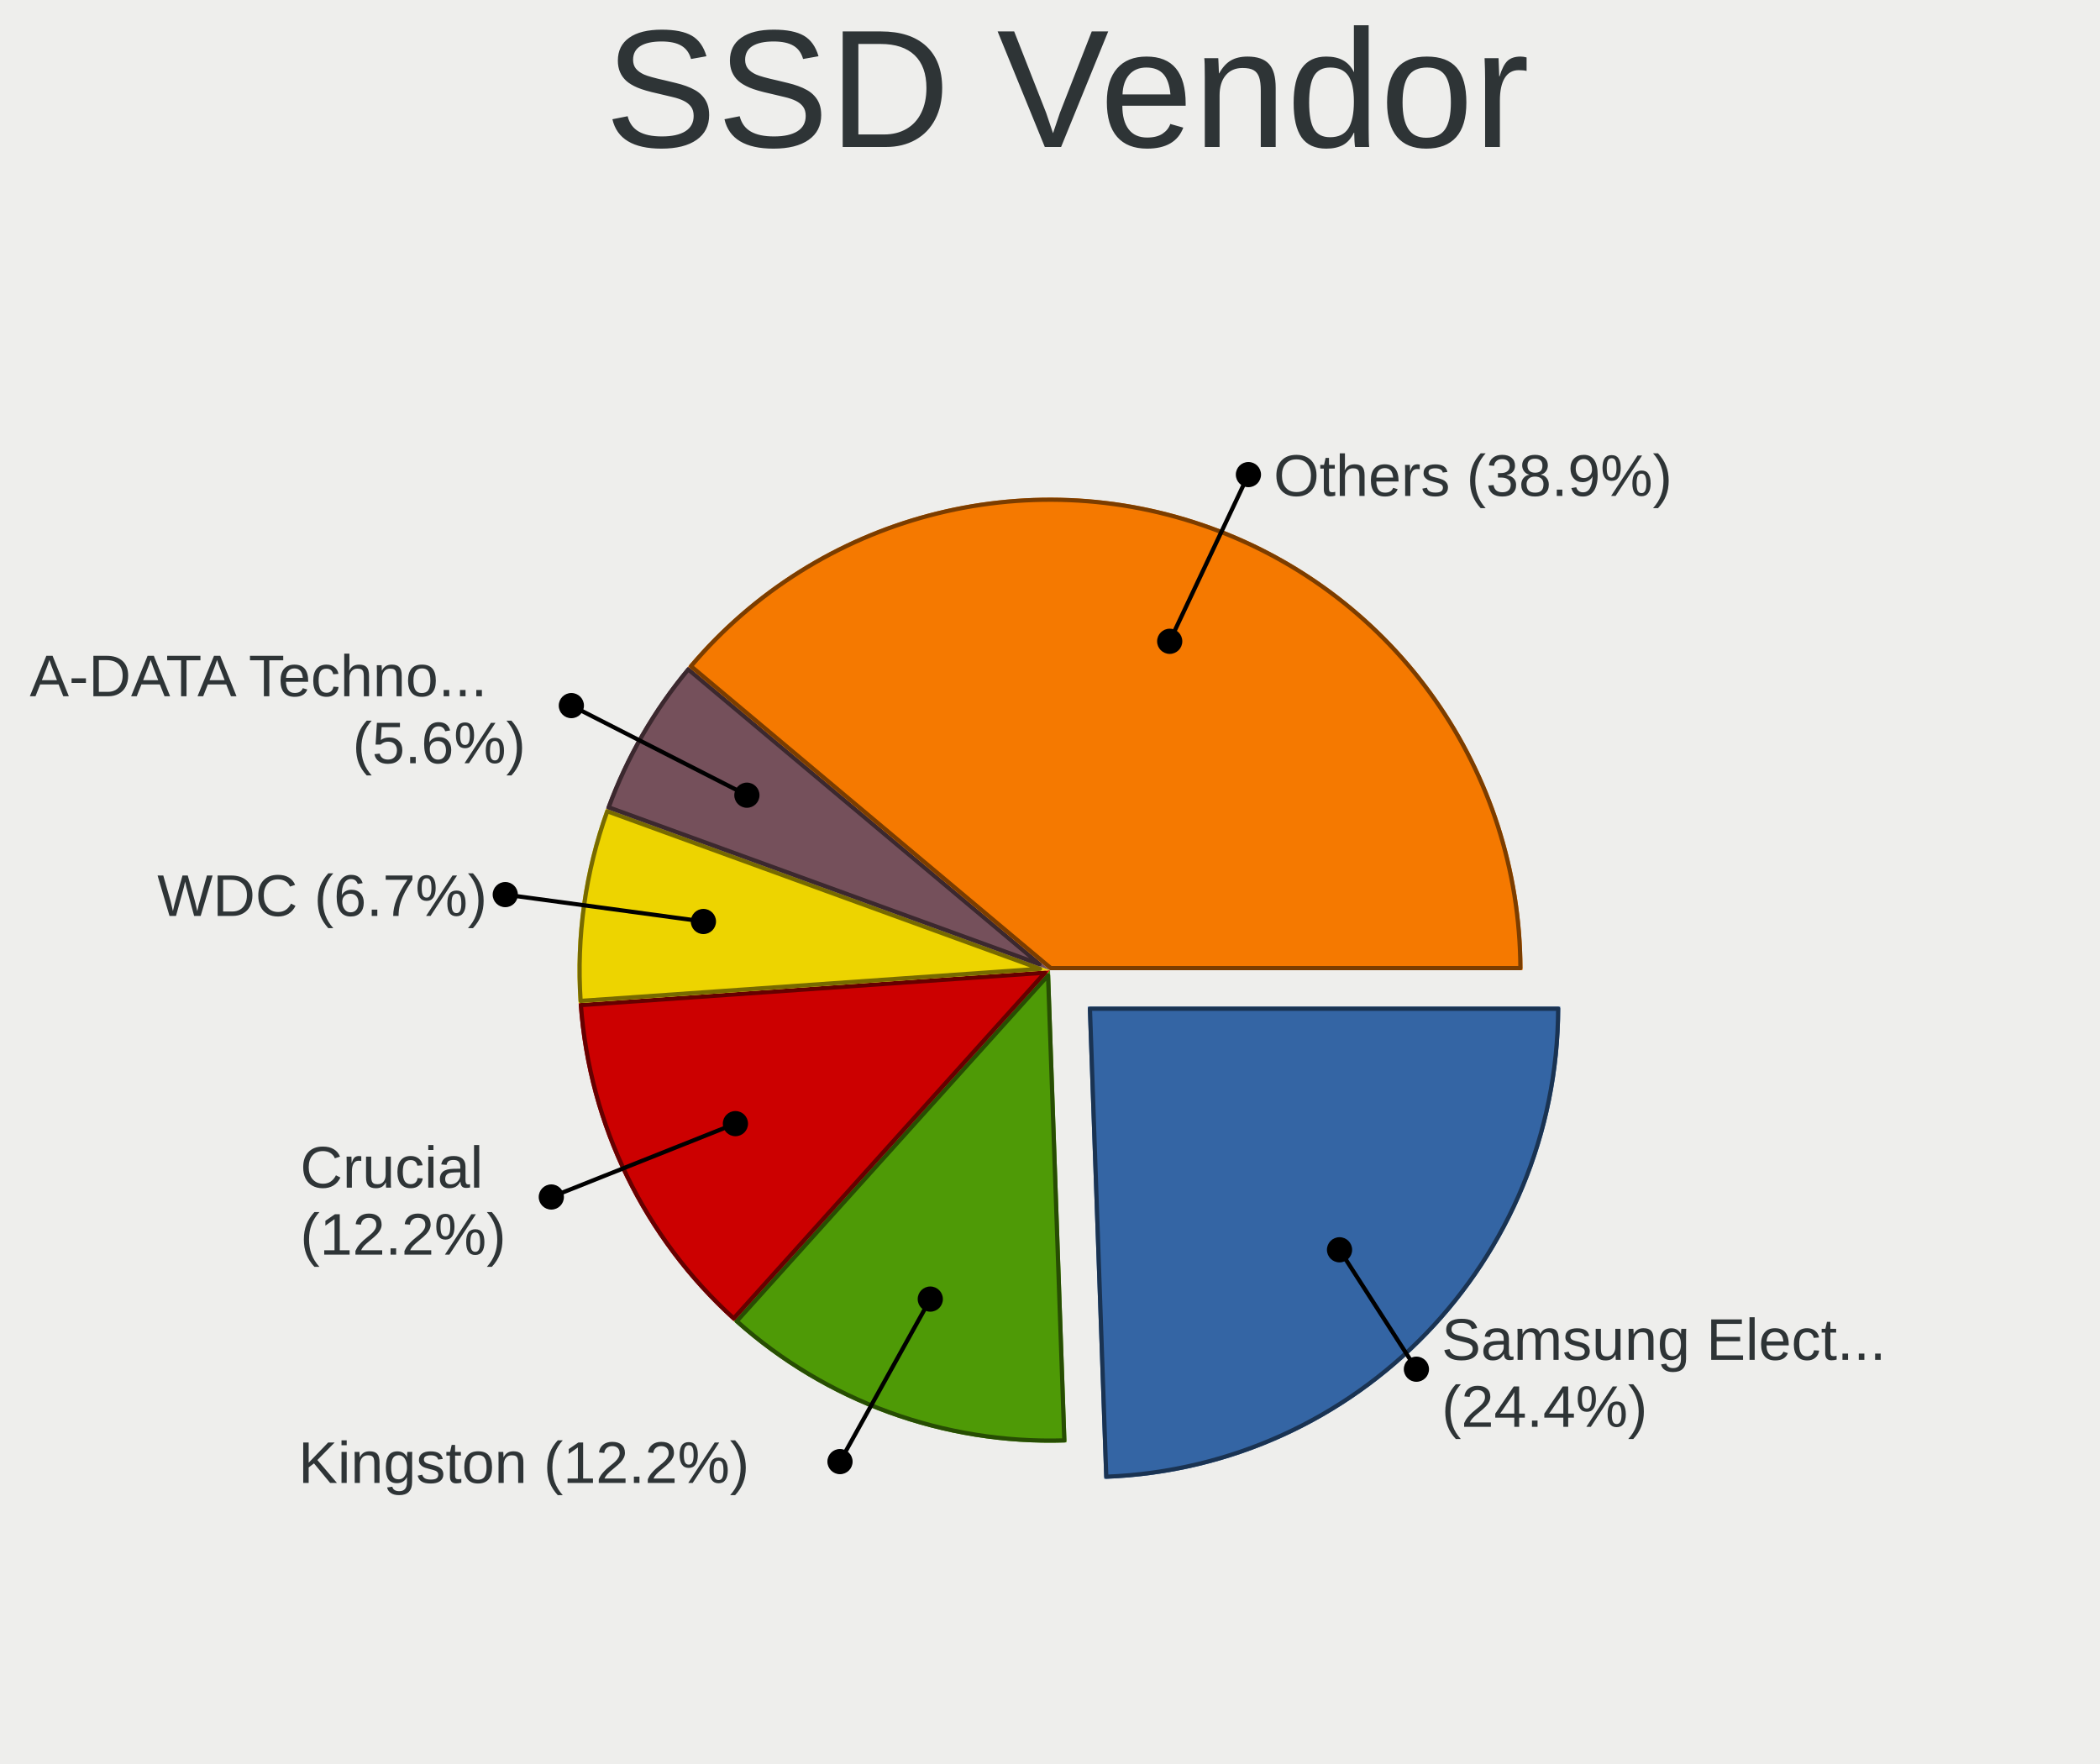
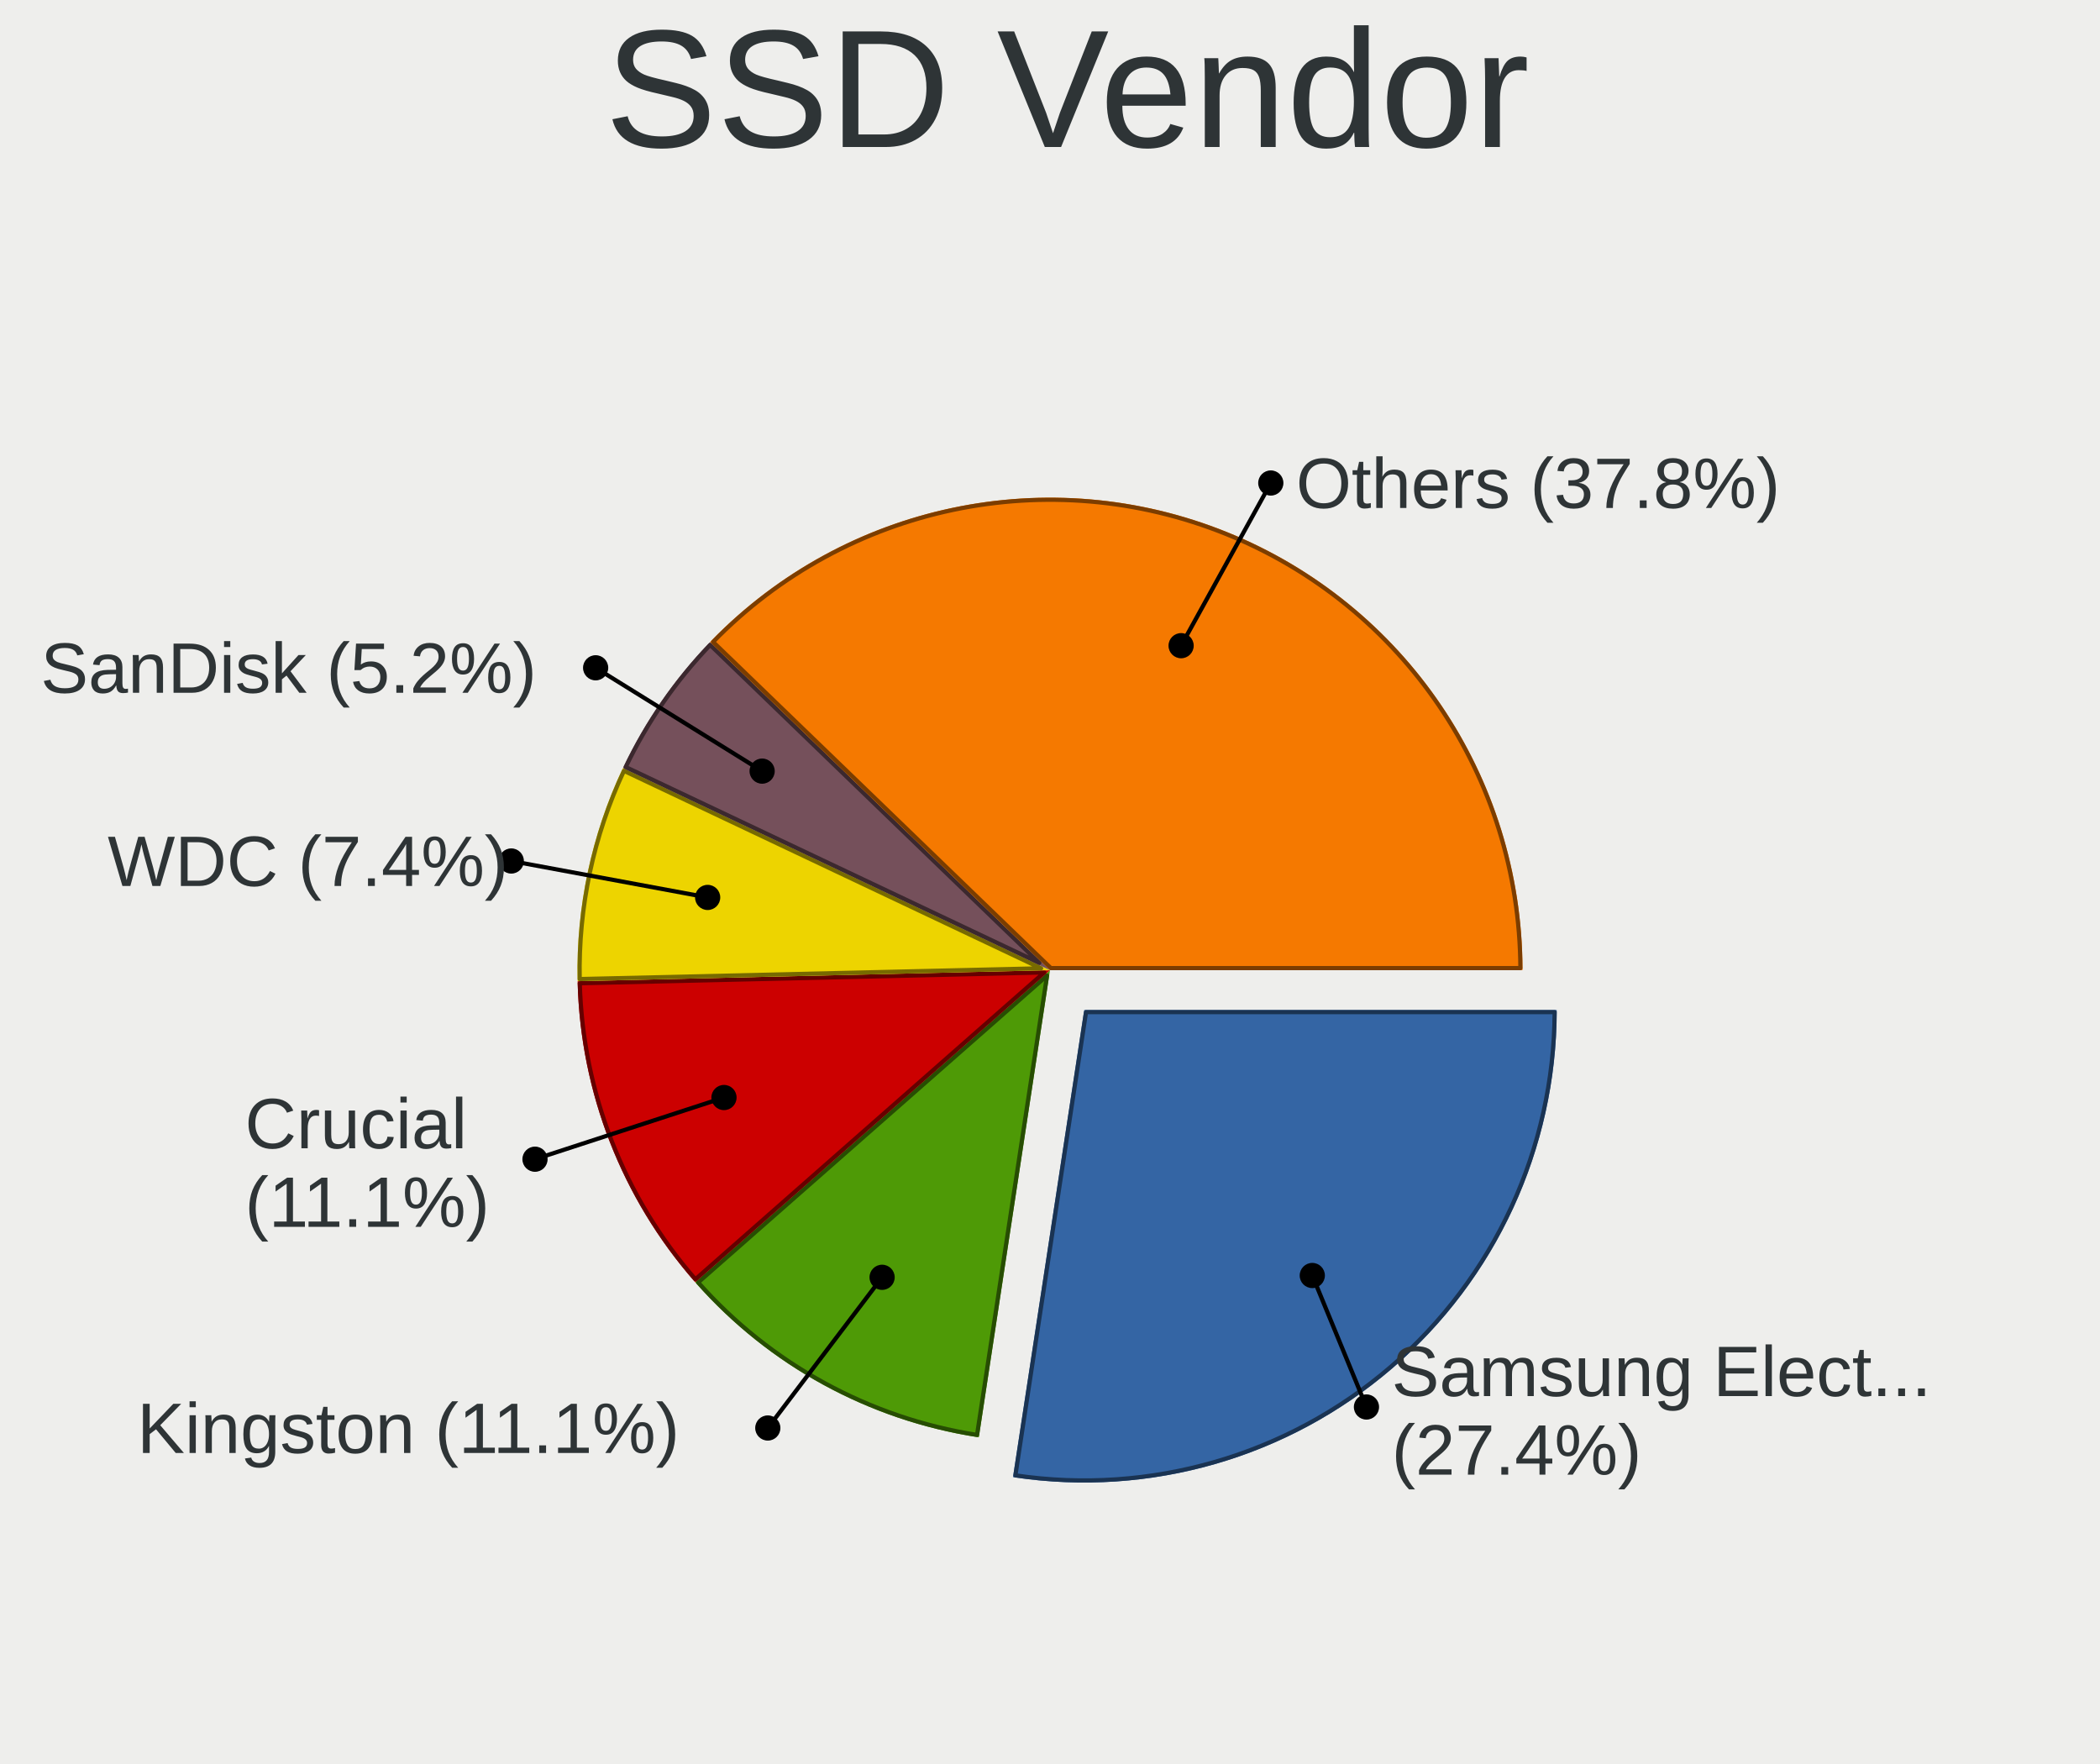
<svg xmlns="http://www.w3.org/2000/svg" width="500" height="420" version="1.0" id="ezcGraph">
  <defs />
  <g id="ezcGraphChart" color-rendering="optimizeQuality" shape-rendering="geometricPrecision" text-rendering="optimizeLegibility">
    <path d=" M 0,420 L 0,0 L 500,0 L 500,420 L 0,420 z " style="fill: #eeeeec; fill-opacity: 1.00; stroke: none;" id="ezcGraphPolygon_1" />
    <path d=" M 0,42 L 0,0 L 500,0 L 500,42 L 0,42 z " style="fill: #000000; fill-opacity: 0.00; stroke: none;" id="ezcGraphPolygon_2" />
-     <path d="M 258.99,239.68 L 371.49,239.68 A 112.50,112.50 0 0,1 262.92,352.11 z" style="fill: #3465a4; fill-opacity: 1.00; stroke: none; cursor: pointer;" id="ezcGraphCircleSector_4" />
-     <path d="M 259.51,240.18 L 370.99,240.18 A 112.00,112.00 0 0,1 263.40,351.60 z" style="fill: none; stroke: #1a3352; stroke-width: 1; stroke-opacity: 1.00; stroke-linecap: round; stroke-linejoin: round;" id="ezcGraphCircleSector_5" />
-     <path d="M 250.00,231.00 L 253.93,343.43 A 112.50,112.50 0 0,1 174.72,314.60 z" style="fill: #4e9a06; fill-opacity: 1.00; stroke: none; cursor: pointer;" id="ezcGraphCircleSector_6" />
-     <path d="M 249.54,232.25 L 253.41,342.95 A 112.00,112.00 0 0,1 175.43,314.57 z" style="fill: none; stroke: #274d03; stroke-width: 1; stroke-opacity: 1.00; stroke-linecap: round; stroke-linejoin: round;" id="ezcGraphCircleSector_7" />
-     <path d="M 250.00,231.00 L 174.72,314.60 A 112.50,112.50 0 0,1 137.77,238.85 z" style="fill: #cc0000; fill-opacity: 1.00; stroke: none; cursor: pointer;" id="ezcGraphCircleSector_8" />
-     <path d="M 248.80,231.59 L 174.69,313.90 A 112.00,112.00 0 0,1 138.31,239.31 z" style="fill: none; stroke: #660000; stroke-width: 1; stroke-opacity: 1.00; stroke-linecap: round; stroke-linejoin: round;" id="ezcGraphCircleSector_9" />
-     <path d="M 250.00,231.00 L 137.77,238.85 A 112.50,112.50 0 0,1 144.28,192.52 z" style="fill: #edd400; fill-opacity: 1.00; stroke: none; cursor: pointer;" id="ezcGraphCircleSector_10" />
-     <path d="M 247.62,230.67 L 138.24,238.31 A 112.00,112.00 0 0,1 144.58,193.16 z" style="fill: none; stroke: #776a00; stroke-width: 1; stroke-opacity: 1.00; stroke-linecap: round; stroke-linejoin: round;" id="ezcGraphCircleSector_11" />
-     <path d="M 250.00,231.00 L 144.28,192.52 A 112.50,112.50 0 0,1 163.82,158.69 z" style="fill: #75505b; fill-opacity: 1.00; stroke: none; cursor: pointer;" id="ezcGraphCircleSector_12" />
-     <path d="M 247.51,229.56 L 144.93,192.22 A 112.00,112.00 0 0,1 163.88,159.39 z" style="fill: none; stroke: #3b282e; stroke-width: 1; stroke-opacity: 1.00; stroke-linecap: round; stroke-linejoin: round;" id="ezcGraphCircleSector_13" />
-     <path d="M 250.00,231.00 L 163.82,158.69 A 112.50,112.50 0 0,1 362.50,231.00 z" style="fill: #f57900; fill-opacity: 1.00; stroke: none;" id="ezcGraphCircleSector_14" />
-     <path d="M 250.18,230.50 L 164.52,158.62 A 112.00,112.00 0 0,1 362.00,230.50 z" style="fill: none; stroke: #7b3d00; stroke-width: 1; stroke-opacity: 1.00; stroke-linecap: round; stroke-linejoin: round;" id="ezcGraphCircleSector_15" />
-     <path d=" M 177.831,189.333 L 136.037,168" style="fill: none; stroke: #000000; stroke-width: 1; stroke-opacity: 1.00; stroke-linecap: round; stroke-linejoin: round;" id="ezcGraphLine_16" />
-     <ellipse cx="177.831" cy="189.333" rx="3" ry="3" style="fill: #000000; fill-opacity: 1.00; stroke: none;" id="ezcGraphCircle_17" />
-     <ellipse cx="136.037" cy="168" rx="3" ry="3" style="fill: #000000; fill-opacity: 1.00; stroke: none;" id="ezcGraphCircle_18" />
-     <path d=" M 167.478,219.402 L 120.303,213" style="fill: none; stroke: #000000; stroke-width: 1; stroke-opacity: 1.00; stroke-linecap: round; stroke-linejoin: round;" id="ezcGraphLine_20" />
-     <ellipse cx="167.478" cy="219.402" rx="3" ry="3" style="fill: #000000; fill-opacity: 1.00; stroke: none;" id="ezcGraphCircle_21" />
-     <ellipse cx="120.303" cy="213" rx="3" ry="3" style="fill: #000000; fill-opacity: 1.00; stroke: none;" id="ezcGraphCircle_22" />
-     <path d=" M 175.101,267.531 L 131.266,285" style="fill: none; stroke: #000000; stroke-width: 1; stroke-opacity: 1.00; stroke-linecap: round; stroke-linejoin: round;" id="ezcGraphLine_24" />
-     <ellipse cx="175.101" cy="267.531" rx="3" ry="3" style="fill: #000000; fill-opacity: 1.00; stroke: none;" id="ezcGraphCircle_25" />
-     <ellipse cx="131.266" cy="285" rx="3" ry="3" style="fill: #000000; fill-opacity: 1.00; stroke: none;" id="ezcGraphCircle_26" />
-     <path d=" M 221.498,309.308 L 200,348" style="fill: none; stroke: #000000; stroke-width: 1; stroke-opacity: 1.00; stroke-linecap: round; stroke-linejoin: round;" id="ezcGraphLine_28" />
-     <ellipse cx="221.498" cy="309.308" rx="3" ry="3" style="fill: #000000; fill-opacity: 1.00; stroke: none;" id="ezcGraphCircle_29" />
-     <ellipse cx="200" cy="348" rx="3" ry="3" style="fill: #000000; fill-opacity: 1.00; stroke: none;" id="ezcGraphCircle_30" />
-     <path d=" M 278.502,152.692 L 297.243,113" style="fill: none; stroke: #000000; stroke-width: 1; stroke-opacity: 1.00; stroke-linecap: round; stroke-linejoin: round;" id="ezcGraphLine_32" />
-     <ellipse cx="278.502" cy="152.692" rx="3" ry="3" style="fill: #000000; fill-opacity: 1.00; stroke: none;" id="ezcGraphCircle_33" />
-     <ellipse cx="297.243" cy="113" rx="3" ry="3" style="fill: #000000; fill-opacity: 1.00; stroke: none;" id="ezcGraphCircle_34" />
-     <path d=" M 318.937,297.571 L 337.24,326" style="fill: none; stroke: #000000; stroke-width: 1; stroke-opacity: 1.00; stroke-linecap: round; stroke-linejoin: round;" id="ezcGraphLine_36" />
-     <ellipse cx="318.937" cy="297.571" rx="3" ry="3" style="fill: #000000; fill-opacity: 1.00; stroke: none;" id="ezcGraphCircle_37" />
-     <ellipse cx="337.24" cy="326" rx="3" ry="3" style="fill: #000000; fill-opacity: 1.00; stroke: none;" id="ezcGraphCircle_38" />
+     <path d="M 258.15,240.48 L 370.65,240.48 A 112.50,112.50 0 0,1 241.19,351.70 z" style="fill: #3465a4; fill-opacity: 1.00; stroke: none; cursor: pointer;" id="ezcGraphCircleSector_4" />
+     <path d="M 258.58,240.98 L 370.15,240.98 A 112.00,112.00 0 0,1 241.76,351.28 z" style="fill: none; stroke: #1a3352; stroke-width: 1; stroke-opacity: 1.00; stroke-linecap: round; stroke-linejoin: round;" id="ezcGraphCircleSector_5" />
+     <path d="M 250.00,231.00 L 233.05,342.22 A 112.50,112.50 0 0,1 165.53,305.30 z" style="fill: #4e9a06; fill-opacity: 1.00; stroke: none; cursor: pointer;" id="ezcGraphCircleSector_6" />
+     <path d="M 249.30,232.28 L 232.63,341.65 A 112.00,112.00 0 0,1 166.23,305.34 z" style="fill: none; stroke: #274d03; stroke-width: 1; stroke-opacity: 1.00; stroke-linecap: round; stroke-linejoin: round;" id="ezcGraphCircleSector_7" />
+     <path d="M 250.00,231.00 L 165.53,305.30 A 112.50,112.50 0 0,1 137.53,233.62 z" style="fill: #cc0000; fill-opacity: 1.00; stroke: none; cursor: pointer;" id="ezcGraphCircleSector_8" />
+     <path d="M 248.64,231.53 L 165.57,304.59 A 112.00,112.00 0 0,1 138.04,234.11 z" style="fill: none; stroke: #660000; stroke-width: 1; stroke-opacity: 1.00; stroke-linecap: round; stroke-linejoin: round;" id="ezcGraphCircleSector_9" />
+     <path d="M 250.00,231.00 L 137.53,233.62 A 112.50,112.50 0 0,1 148.32,182.86 z" style="fill: #edd400; fill-opacity: 1.00; stroke: none; cursor: pointer;" id="ezcGraphCircleSector_10" />
+     <path d="M 247.88,230.55 L 138.02,233.11 A 112.00,112.00 0 0,1 148.56,183.53 z" style="fill: none; stroke: #776a00; stroke-width: 1; stroke-opacity: 1.00; stroke-linecap: round; stroke-linejoin: round;" id="ezcGraphCircleSector_11" />
+     <path d="M 250.00,231.00 L 148.32,182.86 A 112.50,112.50 0 0,1 169.07,152.85 z" style="fill: #75505b; fill-opacity: 1.00; stroke: none; cursor: pointer;" id="ezcGraphCircleSector_12" />
+     <path d="M 247.46,229.25 L 148.98,182.63 A 112.00,112.00 0 0,1 169.09,153.56 z" style="fill: none; stroke: #3b282e; stroke-width: 1; stroke-opacity: 1.00; stroke-linecap: round; stroke-linejoin: round;" id="ezcGraphCircleSector_13" />
+     <path d="M 250.00,231.00 L 169.07,152.85 A 112.50,112.50 0 0,1 362.50,231.00 z" style="fill: #f57900; fill-opacity: 1.00; stroke: none;" id="ezcGraphCircleSector_14" />
+     <path d="M 250.20,230.50 L 169.78,152.84 A 112.00,112.00 0 0,1 362.00,230.50 z" style="fill: none; stroke: #7b3d00; stroke-width: 1; stroke-opacity: 1.00; stroke-linecap: round; stroke-linejoin: round;" id="ezcGraphCircleSector_15" />
+     <path d=" M 181.46,183.6 L 141.819,159" style="fill: none; stroke: #000000; stroke-width: 1; stroke-opacity: 1.00; stroke-linecap: round; stroke-linejoin: round;" id="ezcGraphLine_16" />
+     <ellipse cx="181.46" cy="183.6" rx="3" ry="3" style="fill: #000000; fill-opacity: 1.00; stroke: none;" id="ezcGraphCircle_17" />
+     <ellipse cx="141.819" cy="159" rx="3" ry="3" style="fill: #000000; fill-opacity: 1.00; stroke: none;" id="ezcGraphCircle_18" />
+     <path d=" M 168.488,213.674 L 121.734,205" style="fill: none; stroke: #000000; stroke-width: 1; stroke-opacity: 1.00; stroke-linecap: round; stroke-linejoin: round;" id="ezcGraphLine_20" />
+     <ellipse cx="168.488" cy="213.674" rx="3" ry="3" style="fill: #000000; fill-opacity: 1.00; stroke: none;" id="ezcGraphCircle_21" />
+     <ellipse cx="121.734" cy="205" rx="3" ry="3" style="fill: #000000; fill-opacity: 1.00; stroke: none;" id="ezcGraphCircle_22" />
+     <path d=" M 172.377,261.316 L 127.381,276" style="fill: none; stroke: #000000; stroke-width: 1; stroke-opacity: 1.00; stroke-linecap: round; stroke-linejoin: round;" id="ezcGraphLine_24" />
+     <ellipse cx="172.377" cy="261.316" rx="3" ry="3" style="fill: #000000; fill-opacity: 1.00; stroke: none;" id="ezcGraphCircle_25" />
+     <ellipse cx="127.381" cy="276" rx="3" ry="3" style="fill: #000000; fill-opacity: 1.00; stroke: none;" id="ezcGraphCircle_26" />
+     <path d=" M 210.024,304.119 L 182.812,340" style="fill: none; stroke: #000000; stroke-width: 1; stroke-opacity: 1.00; stroke-linecap: round; stroke-linejoin: round;" id="ezcGraphLine_28" />
+     <ellipse cx="210.024" cy="304.119" rx="3" ry="3" style="fill: #000000; fill-opacity: 1.00; stroke: none;" id="ezcGraphCircle_29" />
+     <ellipse cx="182.812" cy="340" rx="3" ry="3" style="fill: #000000; fill-opacity: 1.00; stroke: none;" id="ezcGraphCircle_30" />
+     <path d=" M 281.217,153.735 L 302.572,115" style="fill: none; stroke: #000000; stroke-width: 1; stroke-opacity: 1.00; stroke-linecap: round; stroke-linejoin: round;" id="ezcGraphLine_32" />
+     <ellipse cx="281.217" cy="153.735" rx="3" ry="3" style="fill: #000000; fill-opacity: 1.00; stroke: none;" id="ezcGraphCircle_33" />
+     <ellipse cx="302.572" cy="115" rx="3" ry="3" style="fill: #000000; fill-opacity: 1.00; stroke: none;" id="ezcGraphCircle_34" />
+     <path d=" M 312.45,303.691 L 325.347,335" style="fill: none; stroke: #000000; stroke-width: 1; stroke-opacity: 1.00; stroke-linecap: round; stroke-linejoin: round;" id="ezcGraphLine_36" />
+     <ellipse cx="312.45" cy="303.691" rx="3" ry="3" style="fill: #000000; fill-opacity: 1.00; stroke: none;" id="ezcGraphCircle_37" />
+     <ellipse cx="325.347" cy="335" rx="3" ry="3" style="fill: #000000; fill-opacity: 1.00; stroke: none;" id="ezcGraphCircle_38" />
    <g id="ezcGraphTextBox_3">
      <path d=" M 143.5,42 L 143.5,0.5 L 357,0.5 L 357,42 L 143.5,42 z " style="fill: #ffffff; fill-opacity: 0.00; stroke: none;" id="ezcGraphPolygon_40" />
      <text id="ezcGraphTextBox_3_text" x="144" text-length="212px" y="35" style="font-size: 40px; font-family: 'Arial'; fill: #2e3436; fill-opacity: 1.00; stroke: none;">SSD Vendor</text>
    </g>
    <g id="ezcGraphTextBox_19" style=" cursor: pointer;">
-       <path d=" M 6.577,183.55 L 6.577,152.95 L 131.037,152.95 L 131.037,183.55 L 6.577,183.55 z " style="fill: #ffffff; fill-opacity: 0.00; stroke: none;" id="ezcGraphPolygon_41" />
-       <text id="ezcGraphTextBox_19_text" x="7.077" text-length="122.96px" y="165.775" style="font-size: 14px; font-family: 'Arial'; fill: #2e3436; fill-opacity: 1.00; stroke: none;">A-DATA Techno...</text>
-       <text id="ezcGraphTextBox_19_text" x="83.927" text-length="46.11px" y="181.725" style="font-size: 14px; font-family: 'Arial'; fill: #2e3436; fill-opacity: 1.00; stroke: none;">(5.6%)</text>
+       <path d=" M 9.179,168.5 L 9.179,150 L 136.819,150 L 136.819,168.5 L 9.179,168.5 z " style="fill: #ffffff; fill-opacity: 0.00; stroke: none;" id="ezcGraphPolygon_41" />
+       <text id="ezcGraphTextBox_19_text" x="9.679" text-length="126.14px" y="164.95" style="font-size: 17px; font-family: 'Arial'; fill: #2e3436; fill-opacity: 1.00; stroke: none;">SanDisk (5.2%)</text>
    </g>
    <g id="ezcGraphTextBox_23" style=" cursor: pointer;">
-       <path d=" M 36.953,221.25 L 36.953,205.25 L 115.303,205.25 L 115.303,221.25 L 36.953,221.25 z " style="fill: #ffffff; fill-opacity: 0.00; stroke: none;" id="ezcGraphPolygon_42" />
-       <text id="ezcGraphTextBox_23_text" x="37.453" text-length="76.85px" y="218.075" style="font-size: 14px; font-family: 'Arial'; fill: #2e3436; fill-opacity: 1.00; stroke: none;">WDC (6.7%)</text>
+       <path d=" M 25.134,214.5 L 25.134,196 L 116.734,196 L 116.734,214.5 L 25.134,214.5 z " style="fill: #ffffff; fill-opacity: 0.00; stroke: none;" id="ezcGraphPolygon_42" />
+       <text id="ezcGraphTextBox_23_text" x="25.634" text-length="90.1px" y="210.95" style="font-size: 17px; font-family: 'Arial'; fill: #2e3436; fill-opacity: 1.00; stroke: none;">WDC (7.4%)</text>
    </g>
    <g id="ezcGraphTextBox_27" style=" cursor: pointer;">
-       <path d=" M 70.971,300.55 L 70.971,269.95 L 126.266,269.95 L 126.266,300.55 L 70.971,300.55 z " style="fill: #ffffff; fill-opacity: 0.00; stroke: none;" id="ezcGraphPolygon_43" />
-       <text id="ezcGraphTextBox_27_text" x="71.471" text-length="53.795px" y="282.775" style="font-size: 14px; font-family: 'Arial'; fill: #2e3436; fill-opacity: 1.00; stroke: none;">Crucial</text>
-       <text id="ezcGraphTextBox_27_text" x="71.471" text-length="53.795px" y="298.725" style="font-size: 14px; font-family: 'Arial'; fill: #2e3436; fill-opacity: 1.00; stroke: none;">(12.2%)</text>
+       <path d=" M 57.811,294.05 L 57.811,258.45 L 122.381,258.45 L 122.381,294.05 L 57.811,294.05 z " style="fill: #ffffff; fill-opacity: 0.00; stroke: none;" id="ezcGraphPolygon_43" />
+       <text id="ezcGraphTextBox_27_text" x="58.311" text-length="63.07px" y="273.4" style="font-size: 17px; font-family: 'Arial'; fill: #2e3436; fill-opacity: 1.00; stroke: none;">Crucial</text>
+       <text id="ezcGraphTextBox_27_text" x="58.311" text-length="63.07px" y="292.1" style="font-size: 17px; font-family: 'Arial'; fill: #2e3436; fill-opacity: 1.00; stroke: none;">(11.1%)</text>
    </g>
    <g id="ezcGraphTextBox_31" style=" cursor: pointer;">
-       <path d=" M 70.54,356.25 L 70.54,340.25 L 195,340.25 L 195,356.25 L 70.54,356.25 z " style="fill: #ffffff; fill-opacity: 0.00; stroke: none;" id="ezcGraphPolygon_44" />
-       <text id="ezcGraphTextBox_31_text" x="71.04" text-length="122.96px" y="353.075" style="font-size: 14px; font-family: 'Arial'; fill: #2e3436; fill-opacity: 1.00; stroke: none;">Kingston (12.2%)</text>
+       <path d=" M 32.152,349.5 L 32.152,331 L 177.812,331 L 177.812,349.5 L 32.152,349.5 z " style="fill: #ffffff; fill-opacity: 0.00; stroke: none;" id="ezcGraphPolygon_44" />
+       <text id="ezcGraphTextBox_31_text" x="32.652" text-length="144.16px" y="345.95" style="font-size: 17px; font-family: 'Arial'; fill: #2e3436; fill-opacity: 1.00; stroke: none;">Kingston (11.1%)</text>
    </g>
    <g id="ezcGraphTextBox_35">
-       <path d=" M 302.743,121.25 L 302.743,105.25 L 411.833,105.25 L 411.833,121.25 L 302.743,121.25 z " style="fill: #ffffff; fill-opacity: 0.00; stroke: none;" id="ezcGraphPolygon_45" />
-       <text id="ezcGraphTextBox_35_text" x="303.243" text-length="107.59px" y="118.075" style="font-size: 14px; font-family: 'Arial'; fill: #2e3436; fill-opacity: 1.00; stroke: none;">Others (38.9%)</text>
+       <path d=" M 308.072,124.5 L 308.072,106 L 435.712,106 L 435.712,124.5 L 308.072,124.5 z " style="fill: #ffffff; fill-opacity: 0.00; stroke: none;" id="ezcGraphPolygon_45" />
+       <text id="ezcGraphTextBox_35_text" x="308.572" text-length="126.14px" y="120.95" style="font-size: 17px; font-family: 'Arial'; fill: #2e3436; fill-opacity: 1.00; stroke: none;">Others (37.8%)</text>
    </g>
    <g id="ezcGraphTextBox_39" style=" cursor: pointer;">
-       <path d=" M 342.74,341.55 L 342.74,310.95 L 467.2,310.95 L 467.2,341.55 L 342.74,341.55 z " style="fill: #ffffff; fill-opacity: 0.00; stroke: none;" id="ezcGraphPolygon_46" />
-       <text id="ezcGraphTextBox_39_text" x="343.24" text-length="122.96px" y="323.775" style="font-size: 14px; font-family: 'Arial'; fill: #2e3436; fill-opacity: 1.00; stroke: none;">Samsung Elect...</text>
-       <text id="ezcGraphTextBox_39_text" x="343.24" text-length="53.795px" y="339.725" style="font-size: 14px; font-family: 'Arial'; fill: #2e3436; fill-opacity: 1.00; stroke: none;">(24.4%)</text>
+       <path d=" M 330.847,353.05 L 330.847,317.45 L 476.507,317.45 L 476.507,353.05 L 330.847,353.05 z " style="fill: #ffffff; fill-opacity: 0.00; stroke: none;" id="ezcGraphPolygon_46" />
+       <text id="ezcGraphTextBox_39_text" x="331.347" text-length="144.16px" y="332.4" style="font-size: 17px; font-family: 'Arial'; fill: #2e3436; fill-opacity: 1.00; stroke: none;">Samsung Elect...</text>
+       <text id="ezcGraphTextBox_39_text" x="331.347" text-length="63.07px" y="351.1" style="font-size: 17px; font-family: 'Arial'; fill: #2e3436; fill-opacity: 1.00; stroke: none;">(27.4%)</text>
    </g>
  </g>
</svg>
